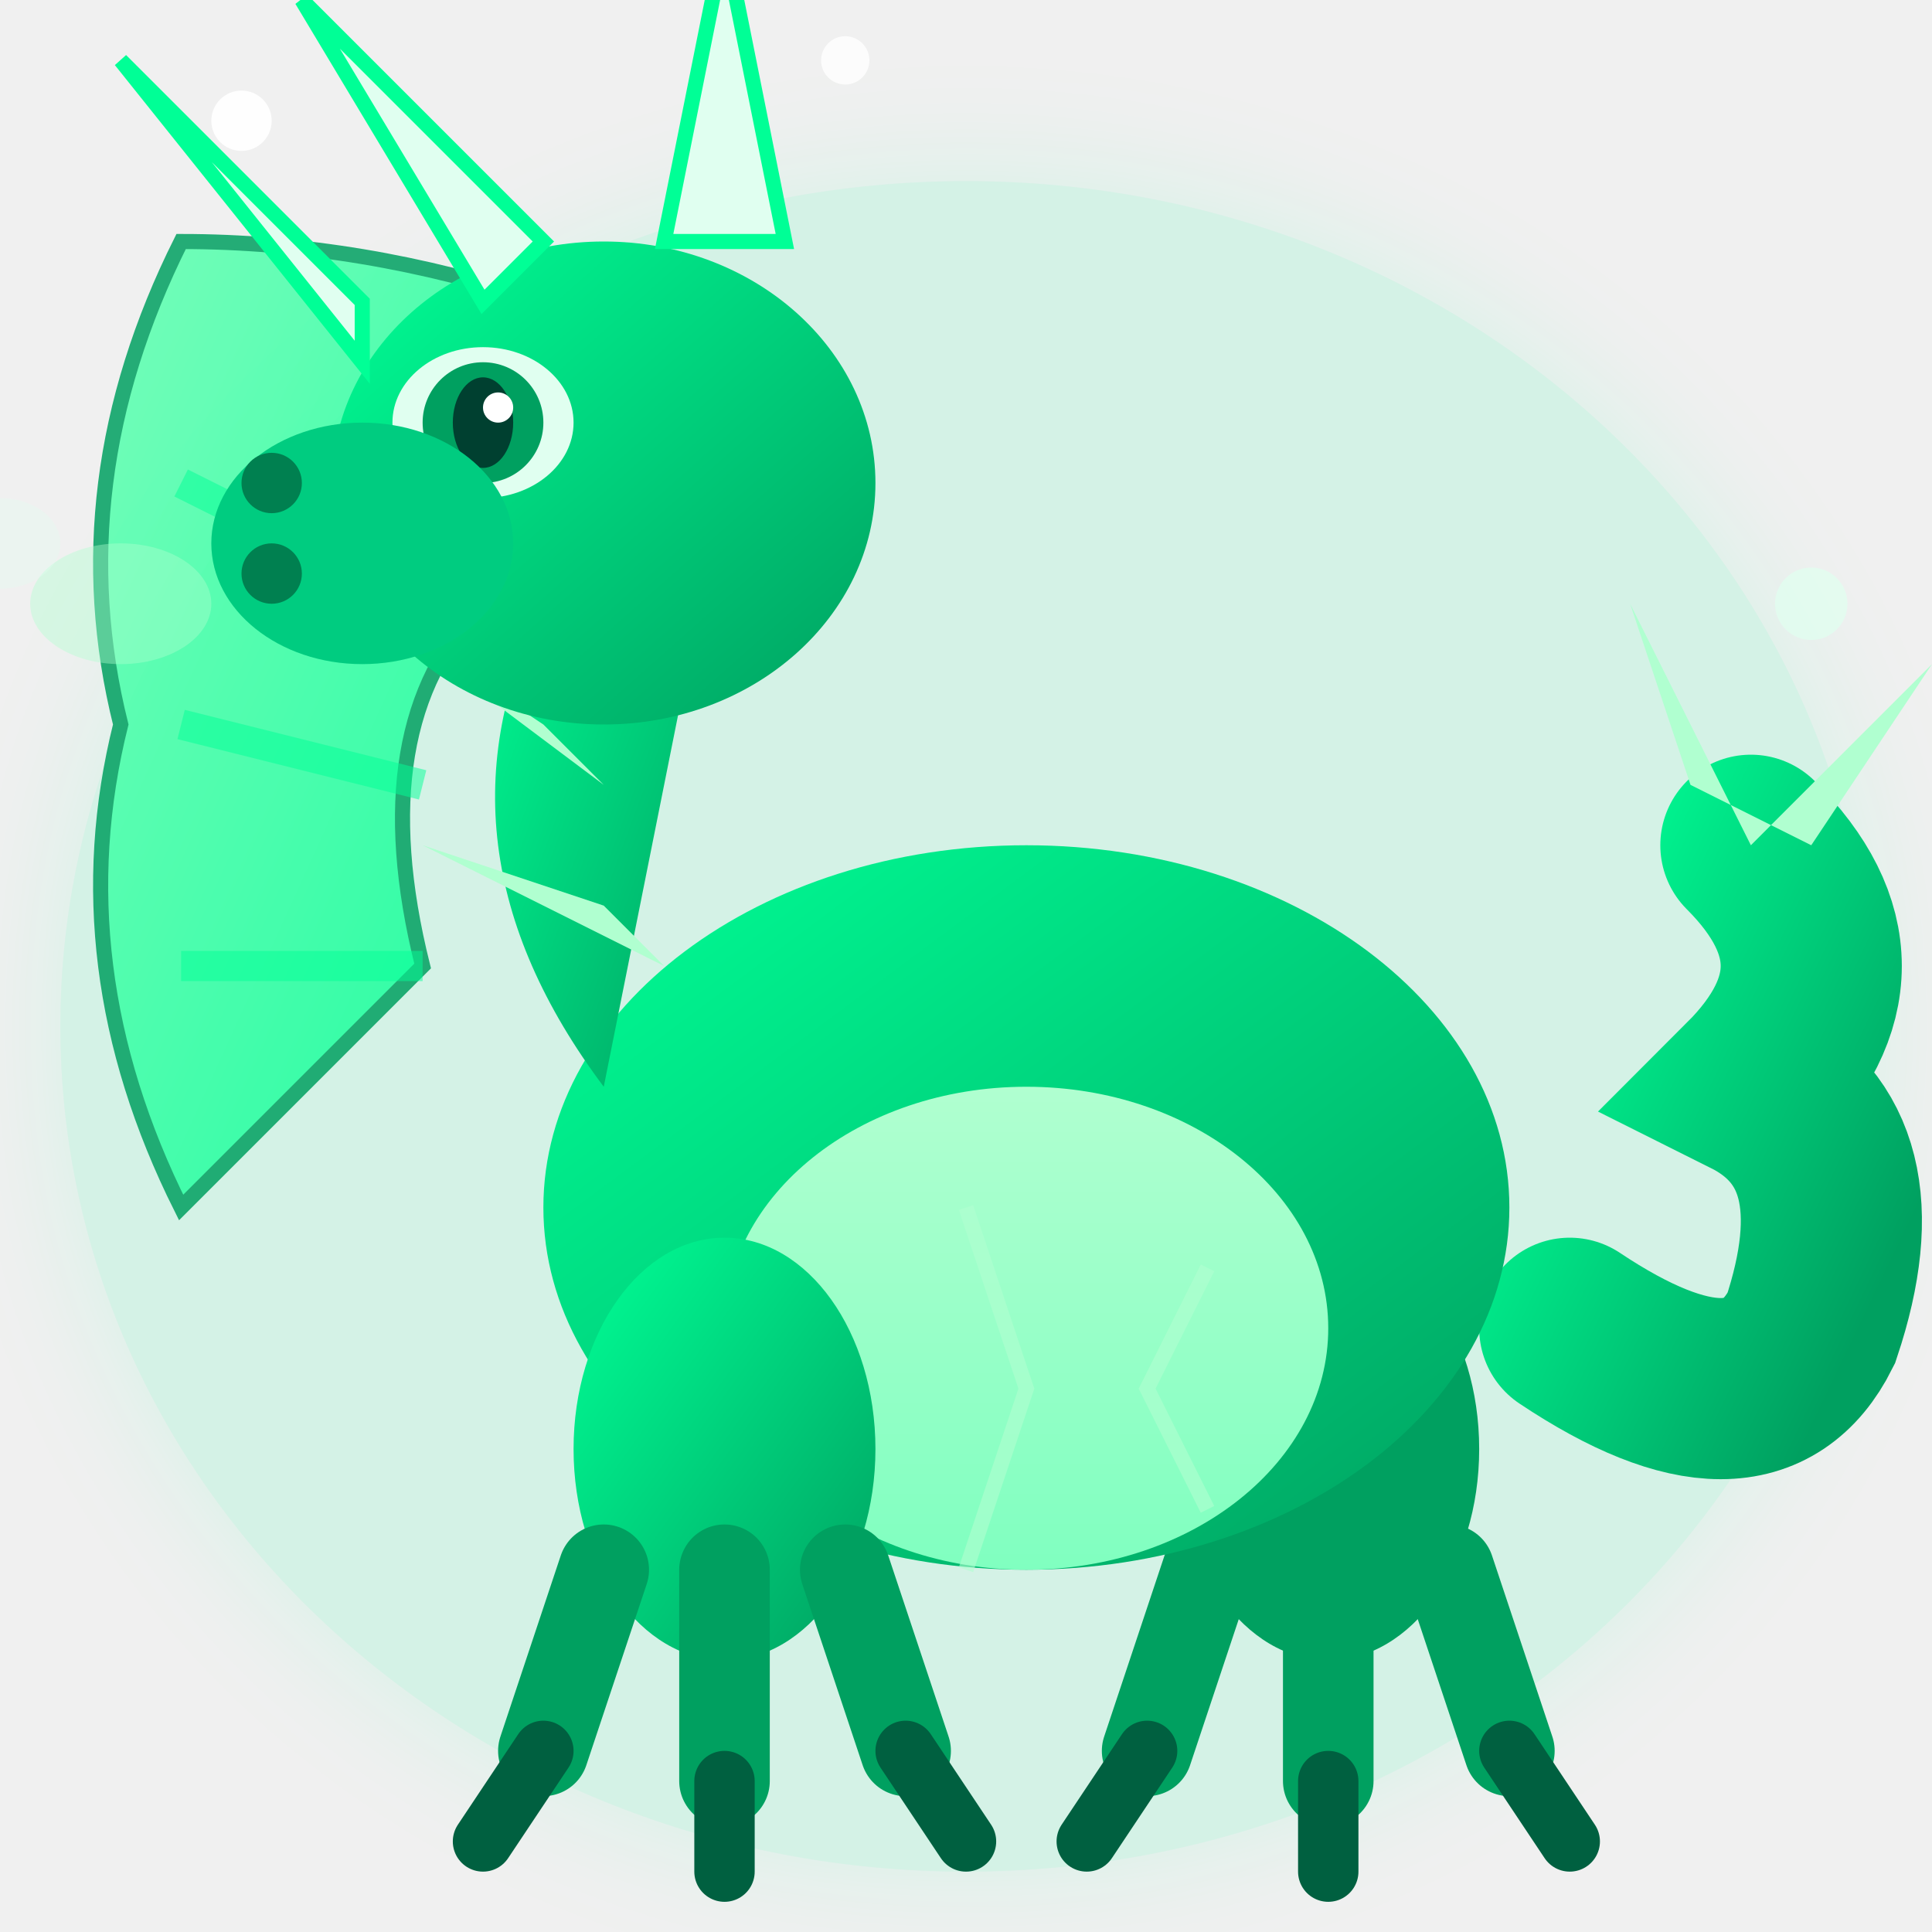
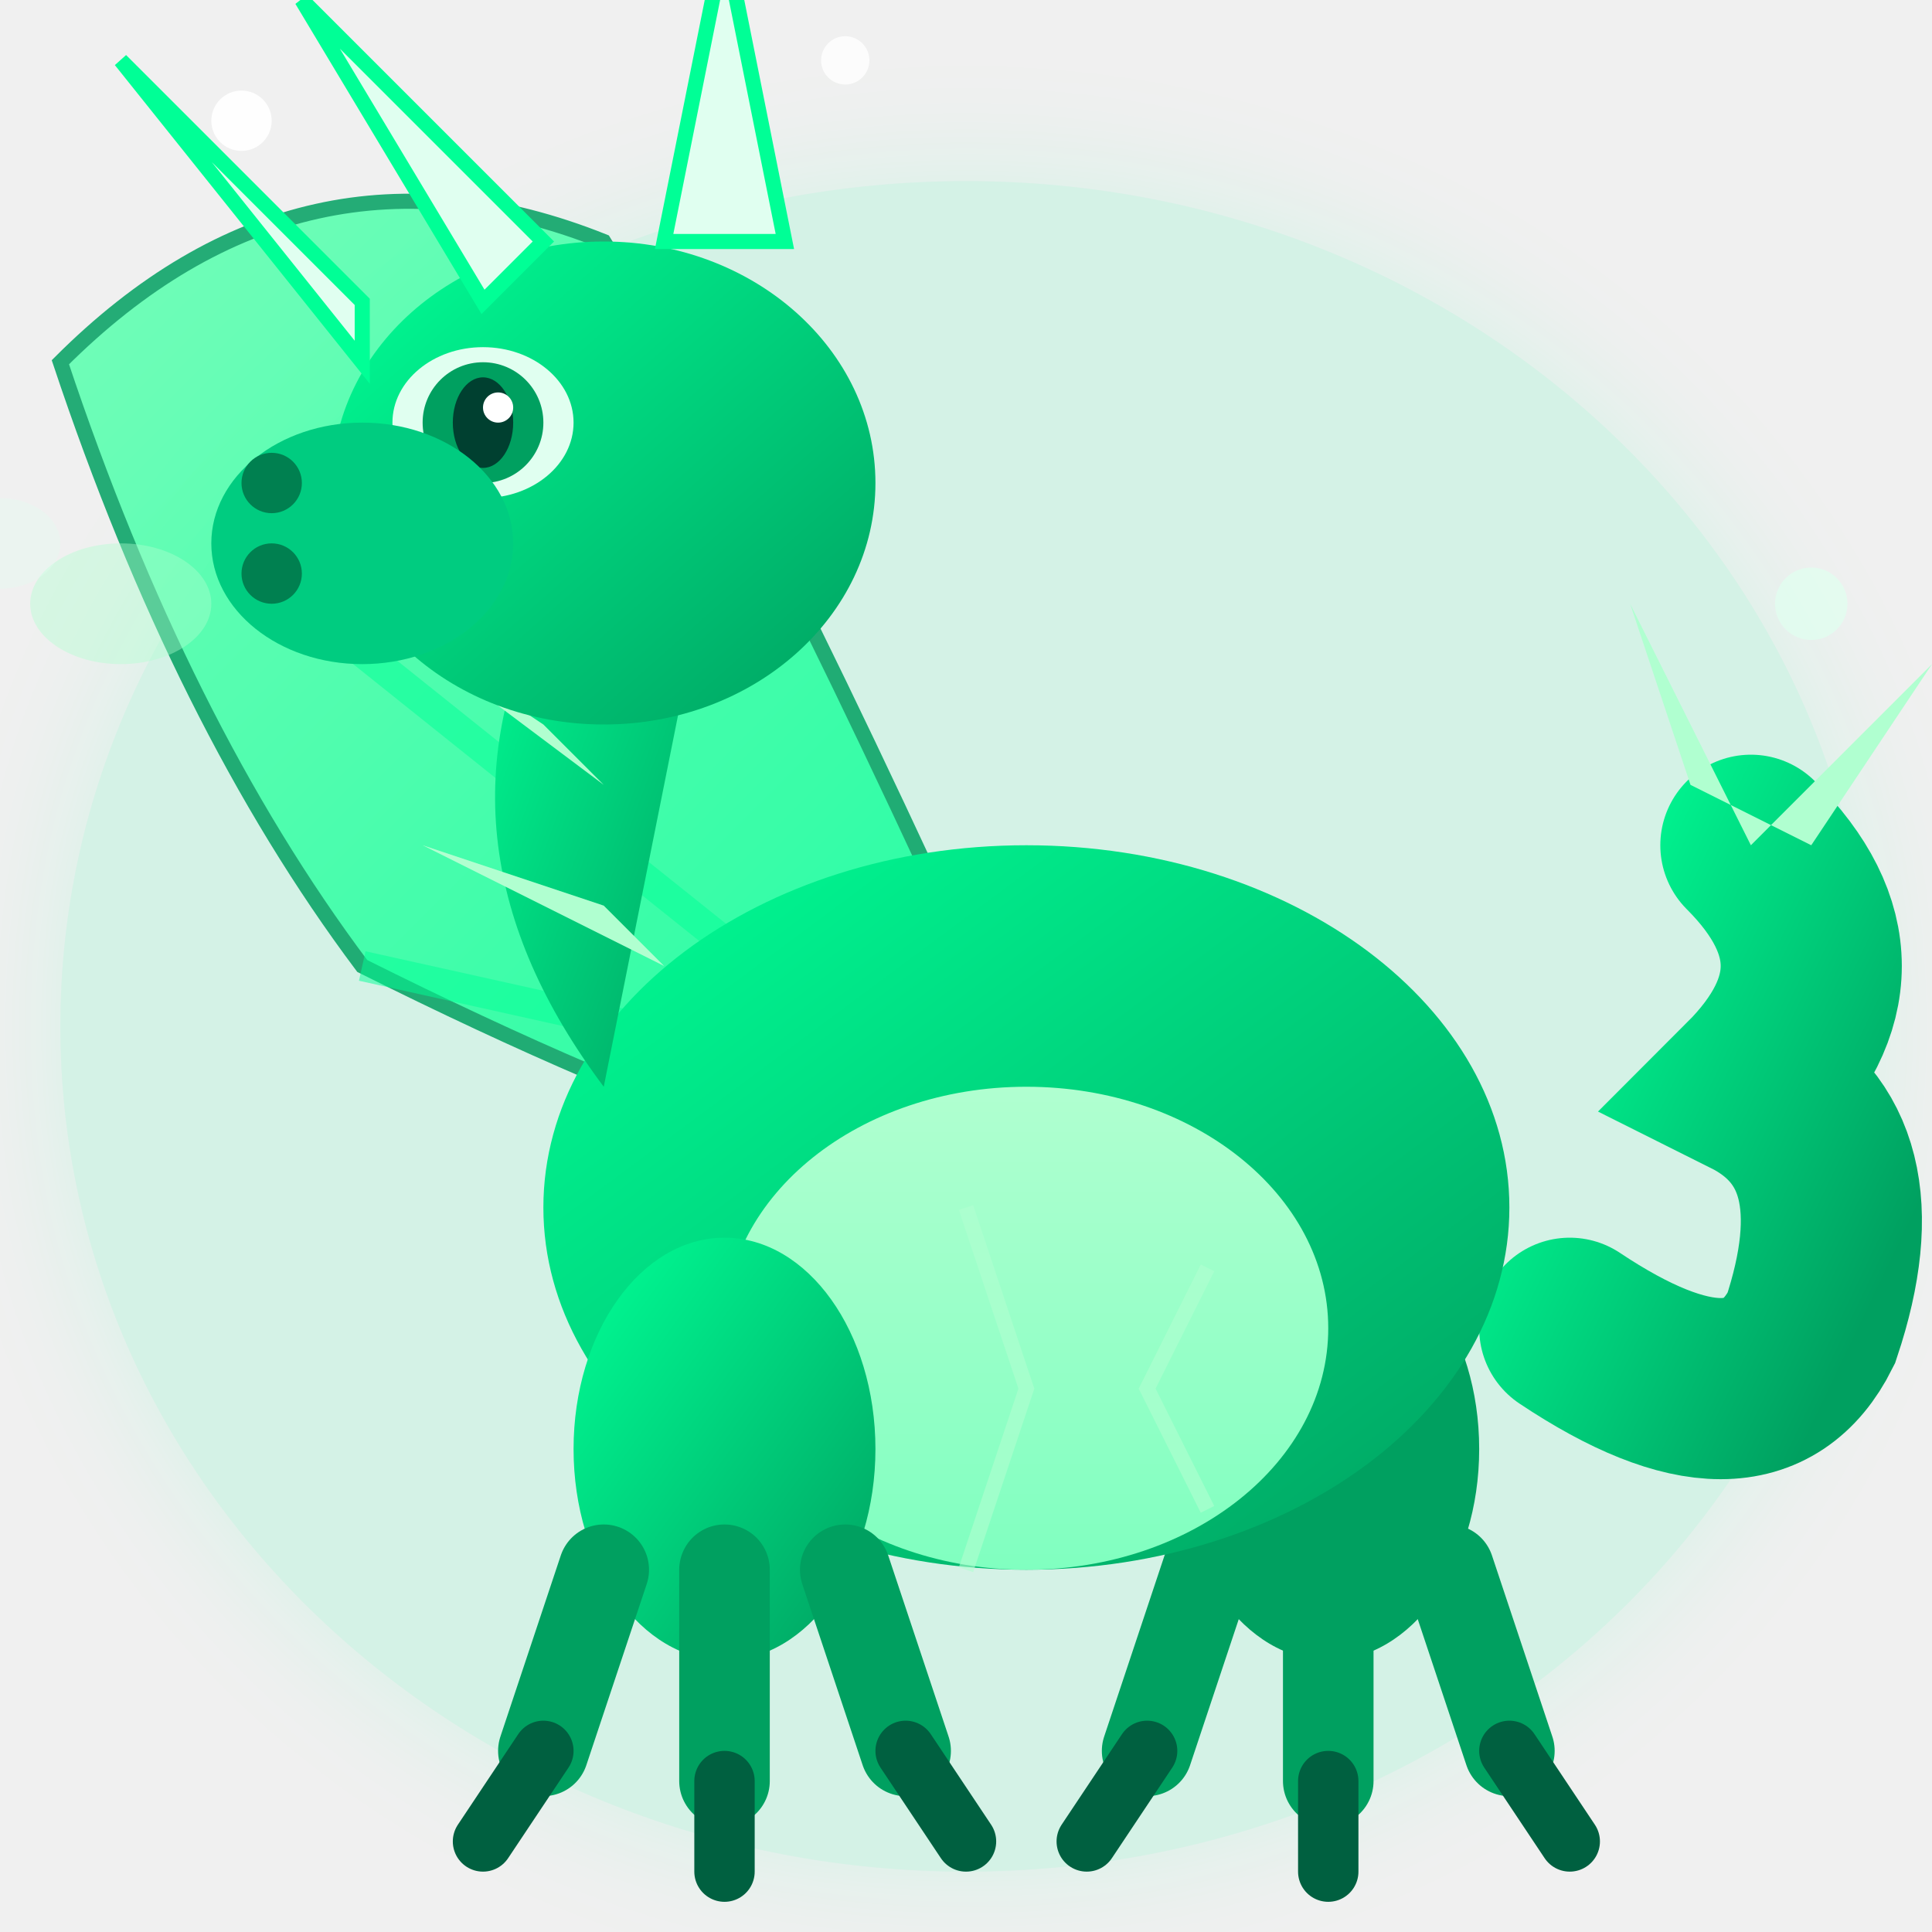
<svg xmlns="http://www.w3.org/2000/svg" viewBox="0 0 64 64" width="64" height="64">
  <defs>
    <linearGradient id="jadeBody" x1="0%" y1="0%" x2="100%" y2="100%">
      <stop offset="0%" style="stop-color:#00FF96" />
      <stop offset="100%" style="stop-color:#00A060" />
    </linearGradient>
    <linearGradient id="jadeBelly" x1="0%" y1="0%" x2="0%" y2="100%">
      <stop offset="0%" style="stop-color:#B0FFD0" />
      <stop offset="100%" style="stop-color:#80FFC0" />
    </linearGradient>
    <linearGradient id="jadeWing" x1="0%" y1="0%" x2="100%" y2="100%">
      <stop offset="0%" style="stop-color:#60FFB0" />
      <stop offset="100%" style="stop-color:#00FF96" />
    </linearGradient>
    <linearGradient id="jadeAccent" x1="0%" y1="0%" x2="100%" y2="100%">
      <stop offset="0%" style="stop-color:#E0FFF0" />
      <stop offset="100%" style="stop-color:#00FF96" />
    </linearGradient>
    <filter id="jadeGlow">
      <feGaussianBlur stdDeviation="2" result="glow" />
      <feMerge>
        <feMergeNode in="glow" />
        <feMergeNode in="SourceGraphic" />
      </feMerge>
    </filter>
  </defs>
  <ellipse cx="32" cy="34" rx="30" ry="28" fill="#00FF96" opacity="0.12" filter="url(#jadeGlow)" />
-   <path d="M6 8             Q2 16, 4 24             Q2 32, 6 40            Q10 36, 14 32            Q12 24, 16 20            Q14 14, 18 10            Q12 8, 6 8 Z" fill="url(#jadeWing)" stroke="#00A060" stroke-width="0.5" opacity="0.85" />
-   <path d="M6 16 L14 20" stroke="#00FF96" stroke-width="1" opacity="0.5">
+   <path d="M34 36             Q25 16, 20 8             Q10 4, 2 12            Q6 24, 12 32            Q20 36, 26 38            Q30 40, 34 36 Z" fill="url(#jadeWing)" stroke="#00A060" stroke-width="0.5" opacity="0.85" />
+   <path d="M30 36 L12 32" stroke="#00FF96" stroke-width="1" opacity="0.5">
    <animate attributeName="opacity" values="0.5;0.9;0.3;0.6;0.5" dur="2s" repeatCount="indefinite" />
    <animate attributeName="stroke-width" values="1;1.5;1;1.2;1" dur="2s" repeatCount="indefinite" />
  </path>
-   <path d="M6 24 L14 26" stroke="#00FF96" stroke-width="1" opacity="0.5">
+   <path d="M30 36 L10 20" stroke="#00FF96" stroke-width="1" opacity="0.5">
    <animate attributeName="opacity" values="0.3;0.7;0.5;0.8;0.3" dur="2.2s" repeatCount="indefinite" />
    <animate attributeName="stroke-width" values="1;1.3;1;1.4;1" dur="2.2s" repeatCount="indefinite" />
-   </path>
-   <path d="M6 32 L14 32" stroke="#00FF96" stroke-width="1" opacity="0.5">
-     <animate attributeName="opacity" values="0.5;0.8;0.4;0.7;0.5" dur="2.5s" repeatCount="indefinite" />
-     <animate attributeName="stroke-width" values="1;1.4;1;1.2;1" dur="2.5s" repeatCount="indefinite" />
  </path>
  <path d="M52 44 Q58 48, 60 44 Q62 38, 58 36 Q62 32, 58 28" stroke="url(#jadeBody)" stroke-width="6" fill="none" stroke-linecap="round" />
  <polygon points="56,26 54,20 58,28 64,22 60,28" fill="#B0FFD0" />
  <ellipse cx="44" cy="48" rx="5" ry="7" fill="#00A060" />
  <path d="M40 52 L38 58 M44 52 L44 59 M48 52 L50 58" stroke="#00A060" stroke-width="3" stroke-linecap="round" />
  <path d="M38 58 L36 61 M44 59 L44 62 M50 58 L52 61" stroke="#006040" stroke-width="2" stroke-linecap="round" />
  <ellipse cx="34" cy="40" rx="16" ry="12" fill="url(#jadeBody)" />
  <ellipse cx="34" cy="44" rx="10" ry="8" fill="url(#jadeBelly)" />
  <path d="M26 42 L28 46 L26 50 M32 40 L34 46 L32 52 M40 42 L38 46 L40 50" stroke="#B0FFD0" stroke-width="0.5" fill="none" opacity="0.6" />
  <ellipse cx="24" cy="48" rx="5" ry="7" fill="url(#jadeBody)" />
  <path d="M20 52 L18 58 M24 52 L24 59 M28 52 L30 58" stroke="#00A060" stroke-width="3" stroke-linecap="round" />
  <path d="M18 58 L16 61 M24 59 L24 62 M30 58 L32 61" stroke="#006040" stroke-width="2" stroke-linecap="round" />
  <path d="M20 36 Q14 28, 18 20 Q20 14, 24 16" fill="url(#jadeBody)" />
  <path d="M16 18 L10 12 L18 20" fill="#B0FFD0">
    <animate attributeName="opacity" values="1;0.7;1;0.8;1" dur="3s" repeatCount="indefinite" />
  </path>
  <path d="M18 24 L12 20 L20 26" fill="#B0FFD0">
    <animate attributeName="opacity" values="0.8;1;0.6;1;0.8" dur="3.5s" repeatCount="indefinite" />
  </path>
  <path d="M20 30 L14 28 L22 32" fill="#B0FFD0">
    <animate attributeName="opacity" values="0.7;0.9;0.5;0.8;0.7" dur="4s" repeatCount="indefinite" />
  </path>
  <ellipse cx="20" cy="16" rx="9" ry="8" fill="url(#jadeBody)" />
  <polygon points="12,12 4,2 12,10" fill="#E0FFF0" stroke="#00FF96" stroke-width="0.5" />
  <polygon points="16,10 10,0 18,8" fill="#E0FFF0" stroke="#00FF96" stroke-width="0.5" />
  <polygon points="22,8 24,-2 26,8" fill="#E0FFF0" stroke="#00FF96" stroke-width="0.5" />
  <ellipse cx="16" cy="14" rx="3" ry="2.5" fill="#E0FFF0" />
  <ellipse cx="16" cy="14" rx="2" ry="2" fill="#00A060">
    <animate attributeName="opacity" values="1;0.7;1;0.8;1" dur="4s" repeatCount="indefinite" />
    <animate attributeName="cx" values="16;16;17;16;15;16;16" dur="5.3s" calcMode="discrete" repeatCount="indefinite" />
    <animate attributeName="cy" values="14;14;13;14;14;15;14" dur="6.2s" calcMode="discrete" repeatCount="indefinite" />
  </ellipse>
  <ellipse cx="16" cy="14" rx="1" ry="1.5" fill="#004030">
    <animate attributeName="cx" values="16;16;17;16;15;16;16" dur="5.3s" calcMode="discrete" repeatCount="indefinite" />
    <animate attributeName="cy" values="14;14;13;14;14;15;14" dur="6.2s" calcMode="discrete" repeatCount="indefinite" />
  </ellipse>
  <circle cx="16.5" cy="13.5" r="0.5" fill="white">
    <animate attributeName="cx" values="16.5;16.5;17.5;16.5;15.5;16.5;16.5" dur="5.3s" calcMode="discrete" repeatCount="indefinite" />
    <animate attributeName="cy" values="13.5;13.5;12.5;13.5;13.5;14.5;13.5" dur="6.2s" calcMode="discrete" repeatCount="indefinite" />
  </circle>
  <ellipse cx="16" cy="14" rx="3" ry="0" fill="#A0E0C0">
    <animate attributeName="ry" values="0;2.5;0" keyTimes="0;0.98;1" dur="7.4s" begin="2.1s" calcMode="discrete" repeatCount="indefinite" />
  </ellipse>
  <ellipse cx="12" cy="18" rx="5" ry="4" fill="#00CC80" />
  <circle cx="9" cy="16" r="1" fill="#008050" />
  <circle cx="9" cy="19" r="1" fill="#008050" />
  <ellipse cx="4" cy="20" rx="3" ry="2" fill="#B0FFD0" opacity="0.4">
    <animate attributeName="cx" values="4;0;-4" dur="3s" repeatCount="indefinite" />
    <animate attributeName="opacity" values="0.4;0.6;0.1" dur="3s" repeatCount="indefinite" />
    <animate attributeName="rx" values="3;4;5" dur="3s" repeatCount="indefinite" />
  </ellipse>
  <ellipse cx="0" cy="18" rx="2" ry="1.5" fill="#E0FFF0" opacity="0.3">
    <animate attributeName="cx" values="0;-4;-8" dur="3.5s" repeatCount="indefinite" />
    <animate attributeName="opacity" values="0.3;0.5;0" dur="3.5s" repeatCount="indefinite" />
    <animate attributeName="rx" values="2;3;4" dur="3.5s" repeatCount="indefinite" />
  </ellipse>
  <circle cx="8" cy="4" r="1" fill="white" opacity="0.9" />
  <circle cx="28" cy="2" r="0.8" fill="white" opacity="0.8" />
  <circle cx="60" cy="20" r="1.2" fill="#E0FFF0" opacity="0.7" />
</svg>
